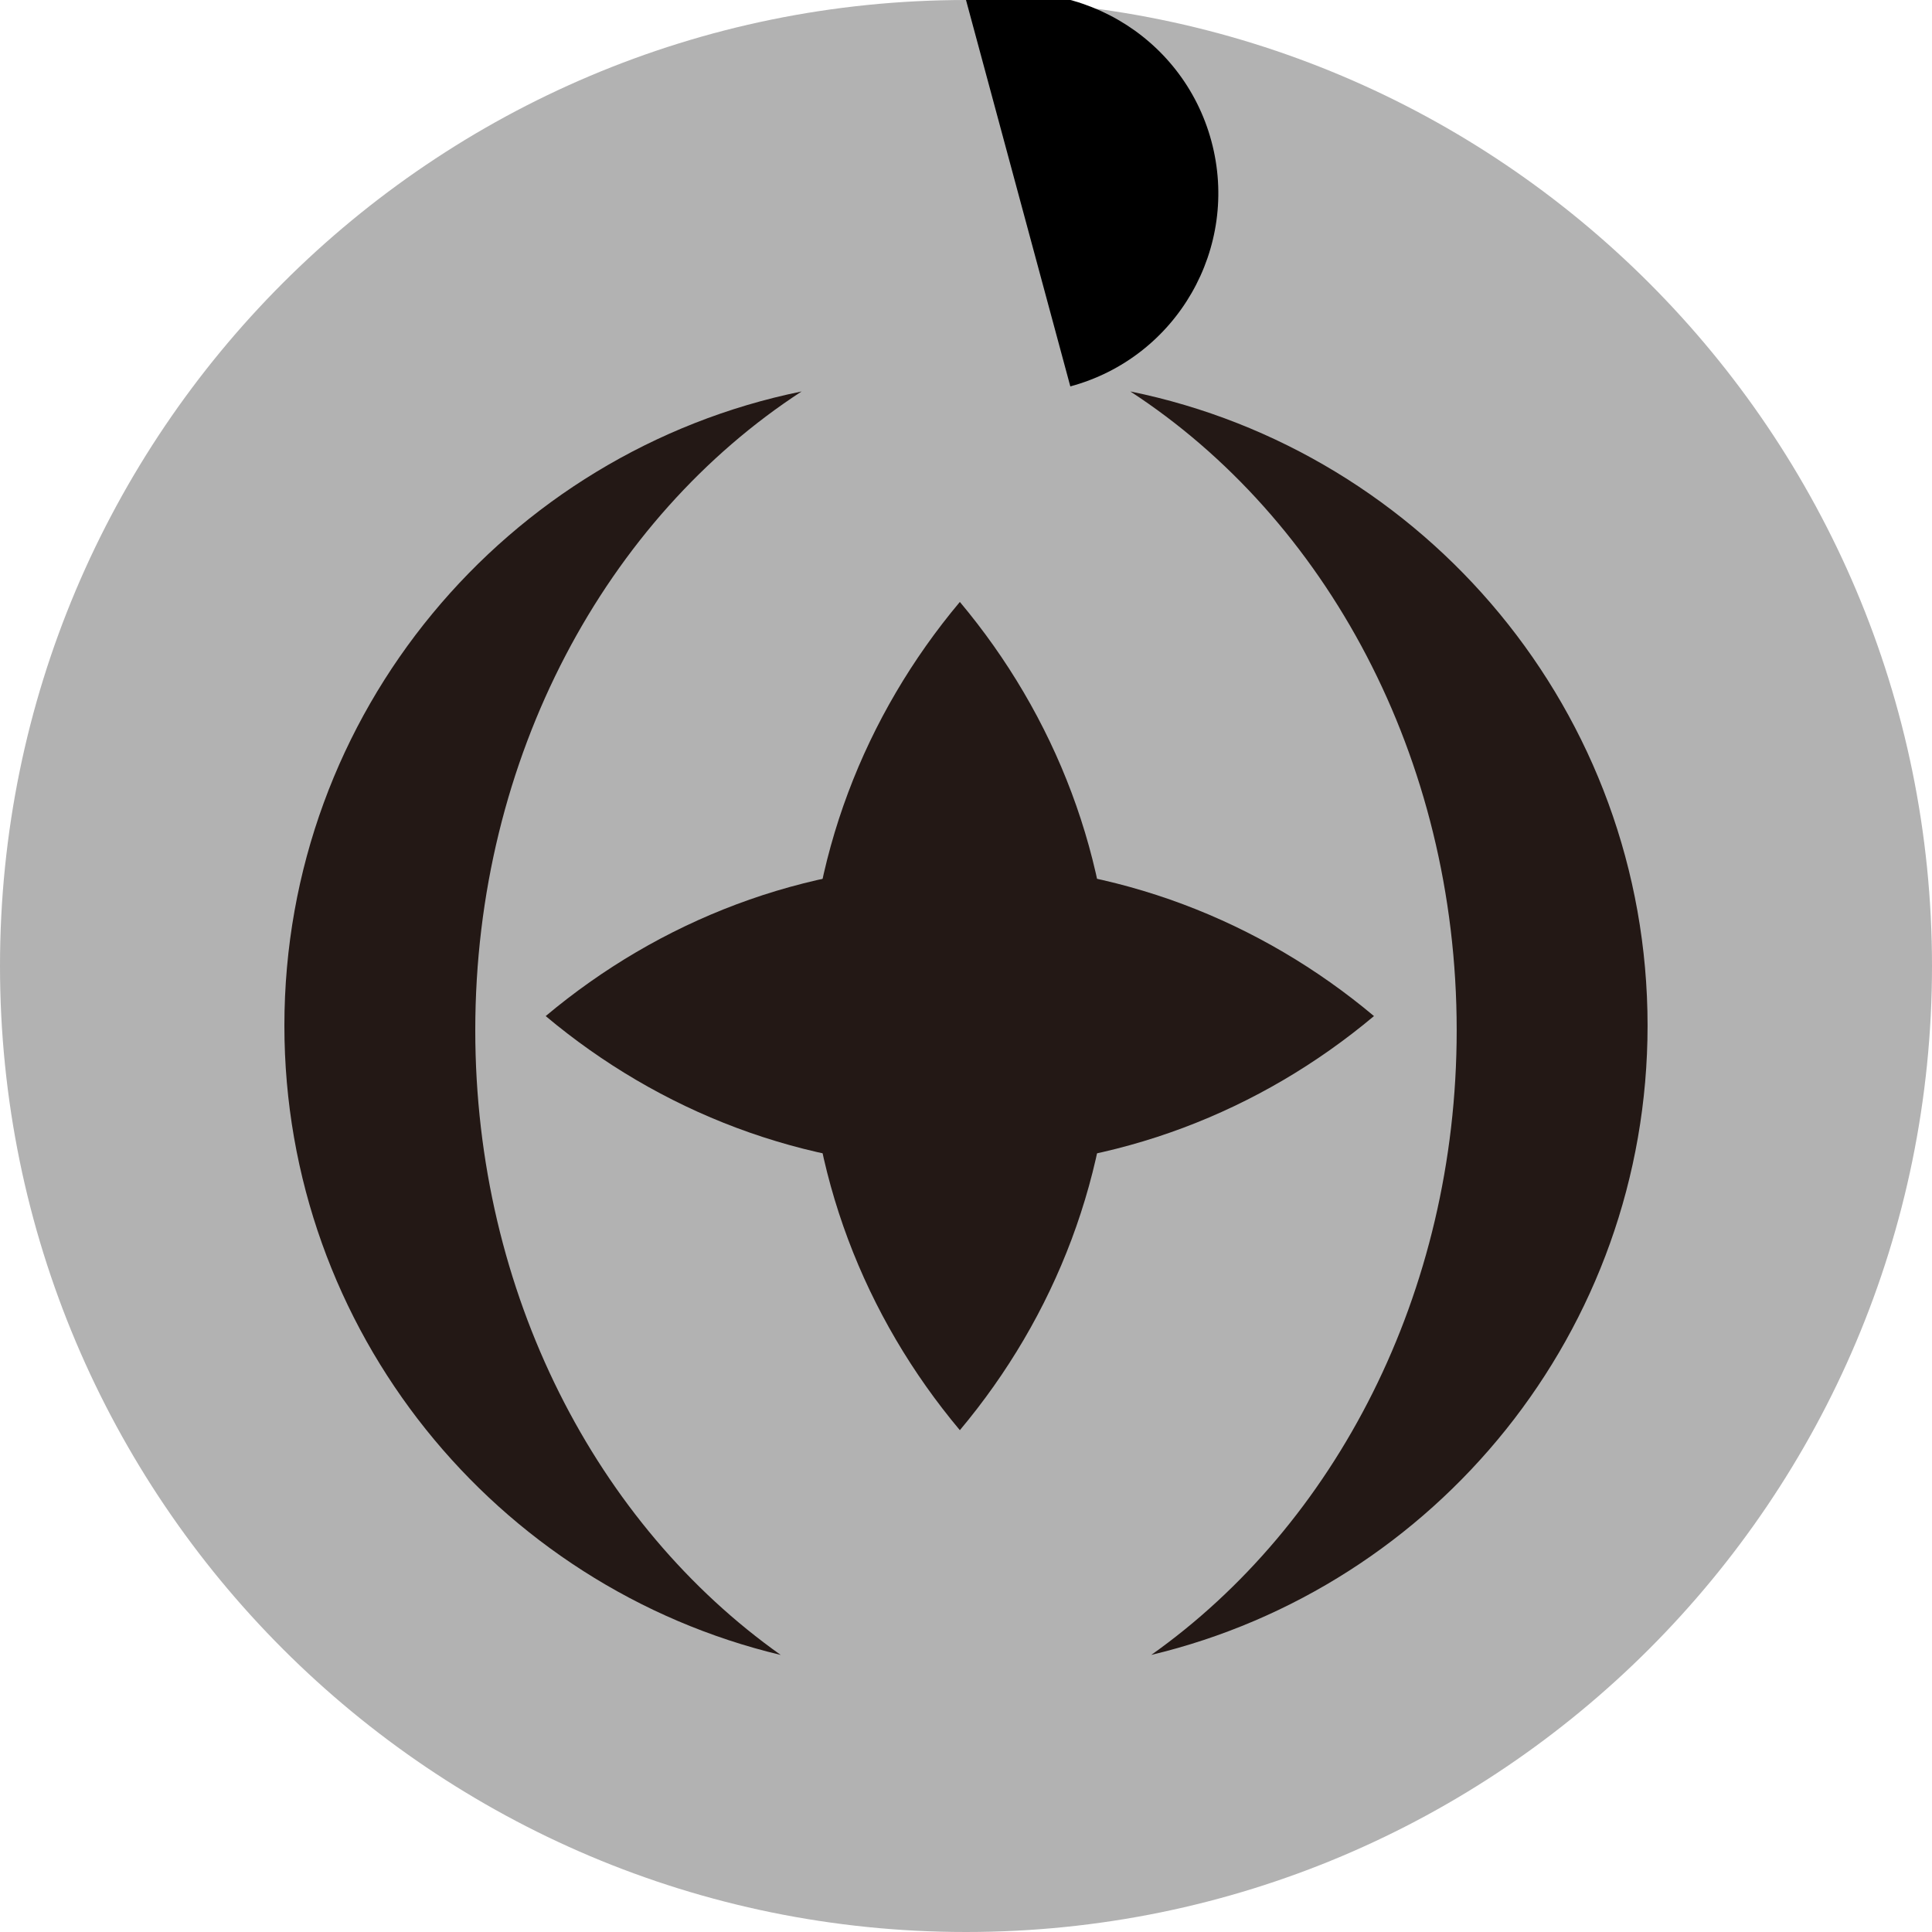
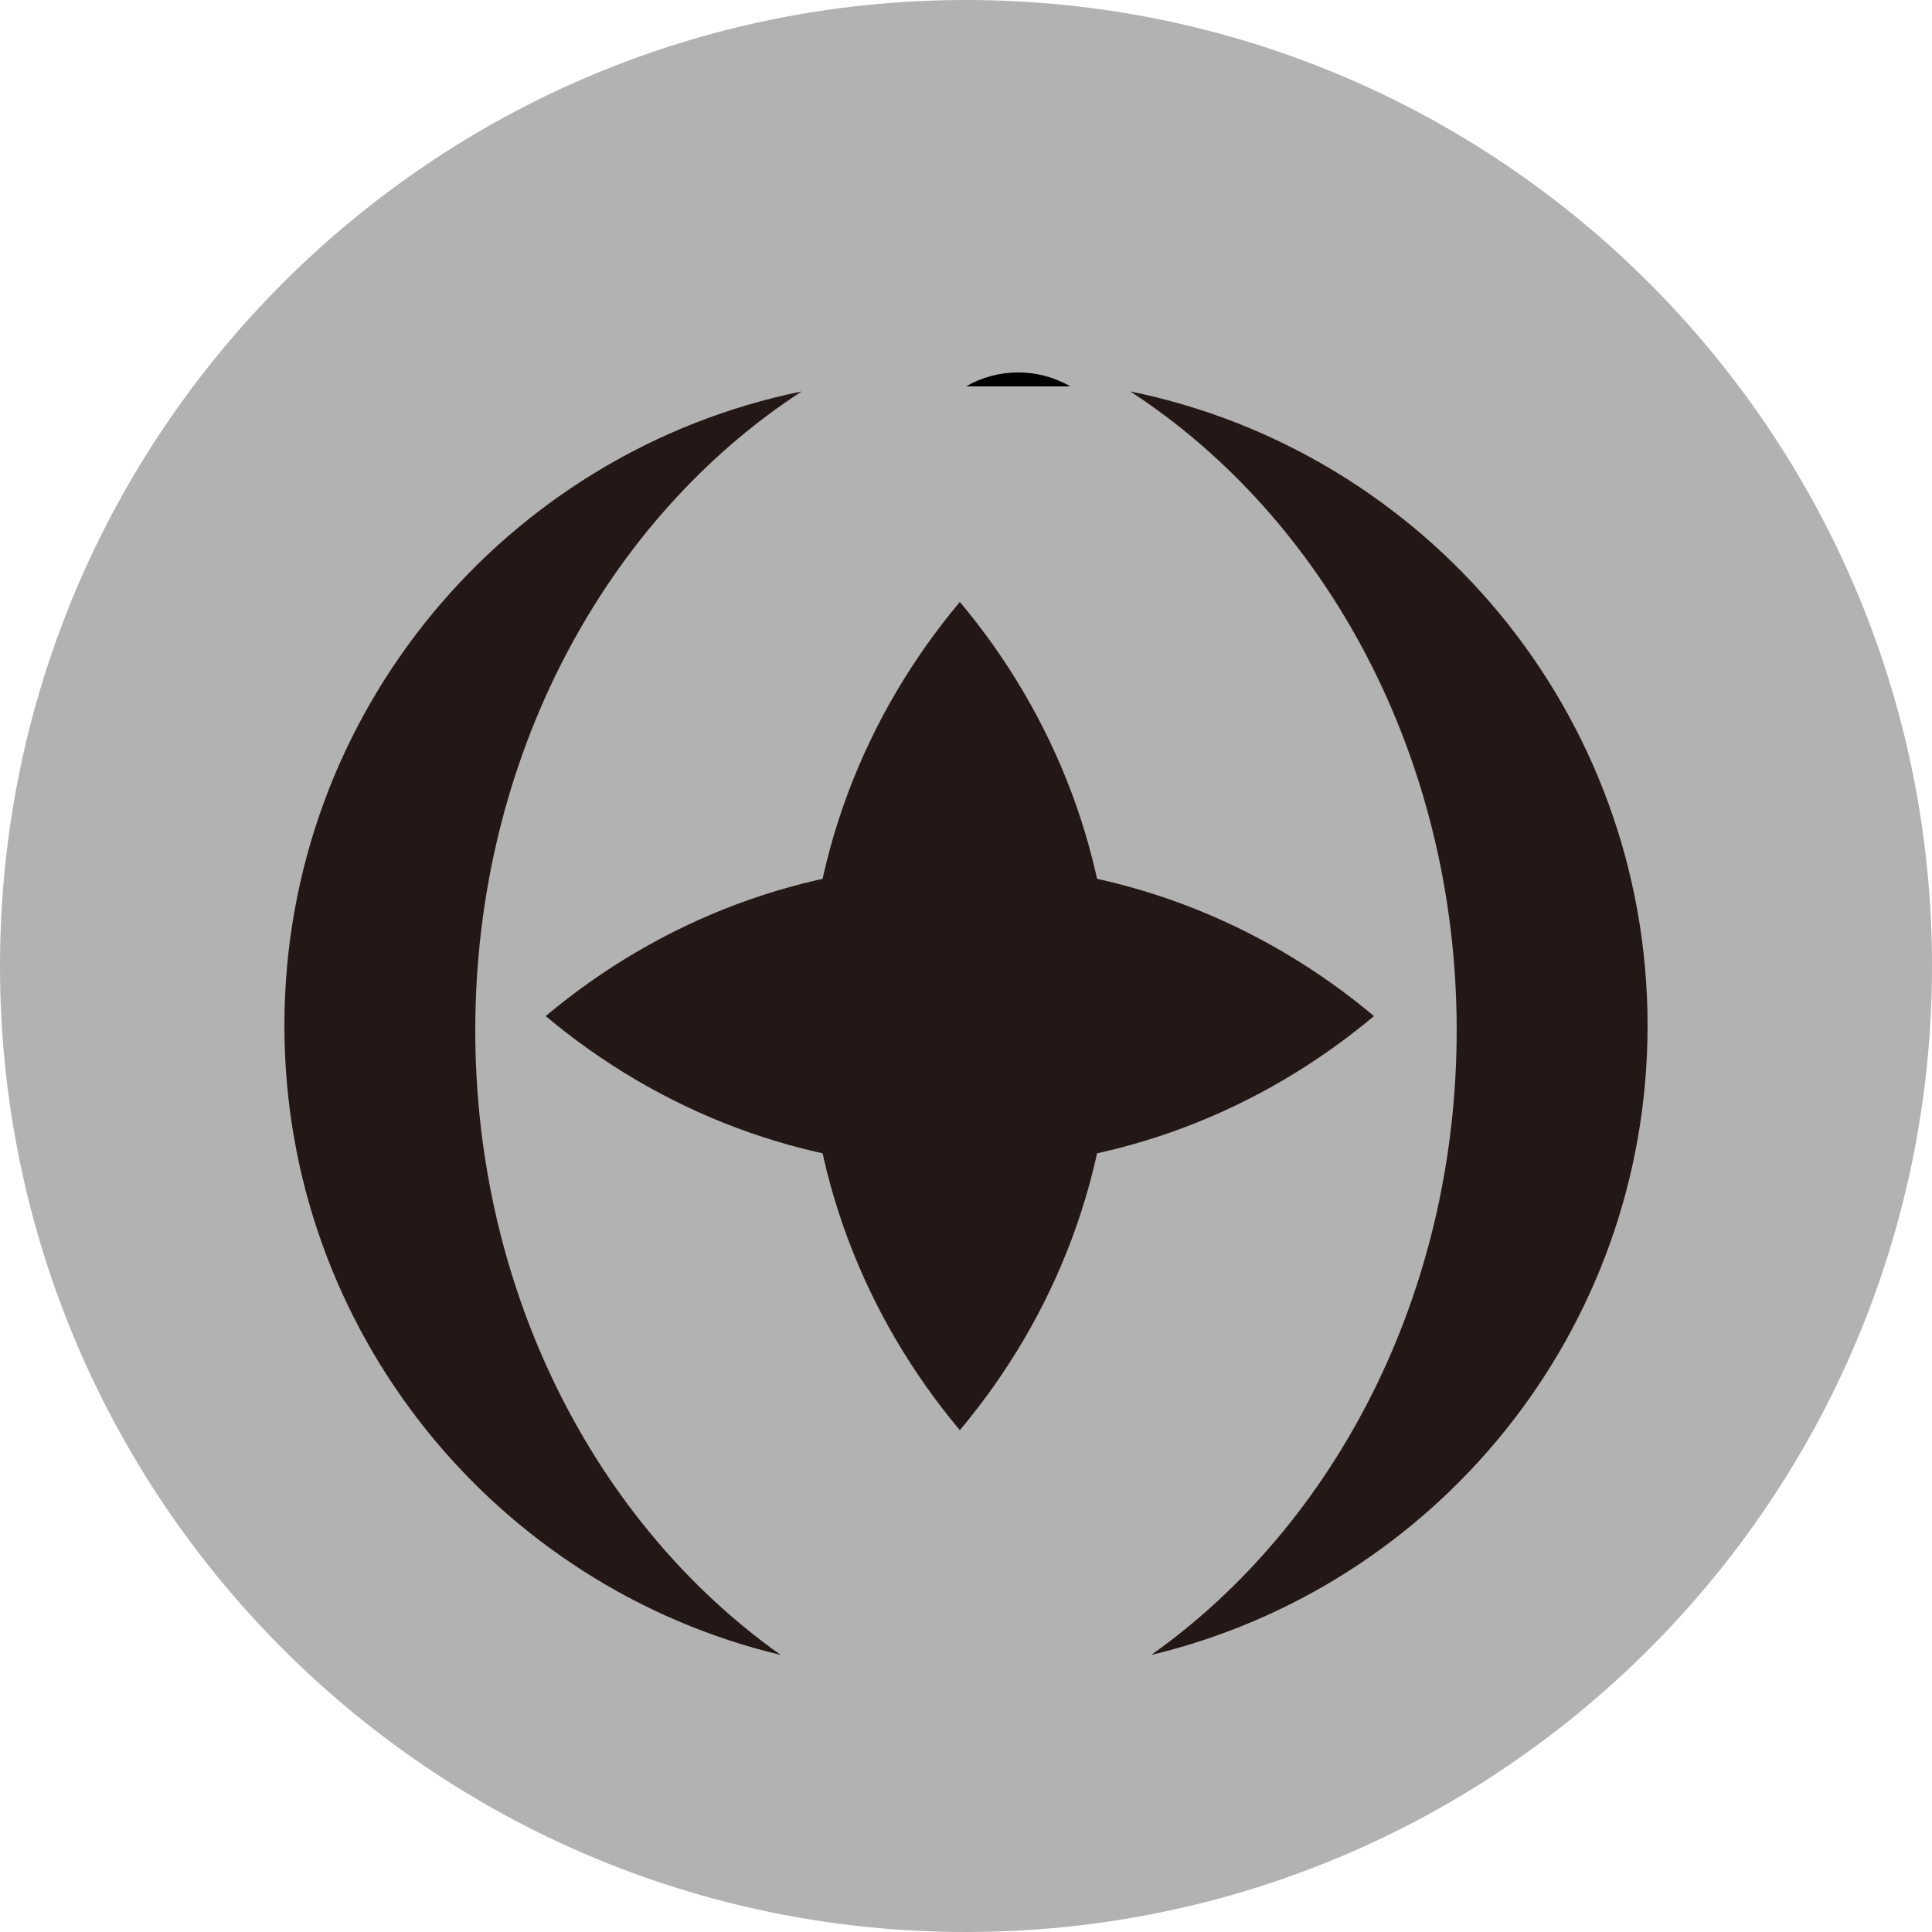
<svg xmlns="http://www.w3.org/2000/svg" version="1.1" id="Ebene_1" x="0px" y="0px" width="100px" height="100px" viewBox="0 0 100 100" enable-background="new 0 0 100 100" xml:space="preserve">
  <circle fill="#B2B2B2" cx="50" cy="50" r="50" />
-   <path fill-rule="evenodd" clip-rule="evenodd" d="M 55.4,20 A 5.4,5.4 0 0,0 50,0" />
+   <path fill-rule="evenodd" clip-rule="evenodd" d="M 55.4,20 A 5.4,5.4 0 0,0 50,20" />
  <path fill="#231815" d="M24.6,53.326c0-14.16,6.805-26.504,16.893-33.065C26.216,23.375,14.72,36.888,14.72,53.086  c0,15.811,10.959,29.055,25.691,32.574C30.92,78.938,24.6,66.973,24.6,53.326z" />
  <path fill="#231815" d="M75.398,53.324c0-14.157-6.806-26.501-16.894-33.063c15.28,3.114,26.774,16.627,26.774,32.823  c0,15.813-10.959,29.055-25.689,32.574C69.079,78.936,75.398,66.971,75.398,53.324z" />
  <path fill="#231815" d="M41.806,52.592c0,8.113,2.951,15.564,7.876,21.434c4.923-5.868,7.873-13.317,7.873-21.434  c0-8.117-2.949-15.566-7.873-21.436C44.758,37.024,41.806,44.476,41.806,52.592z" />
  <path fill="#231815" d="M49.682,44.716c-8.116,0-15.565,2.952-21.437,7.876c5.869,4.922,13.319,7.875,21.437,7.875  c8.115,0,15.563-2.951,21.435-7.875C65.246,47.667,57.797,44.716,49.682,44.716z" />
</svg>
